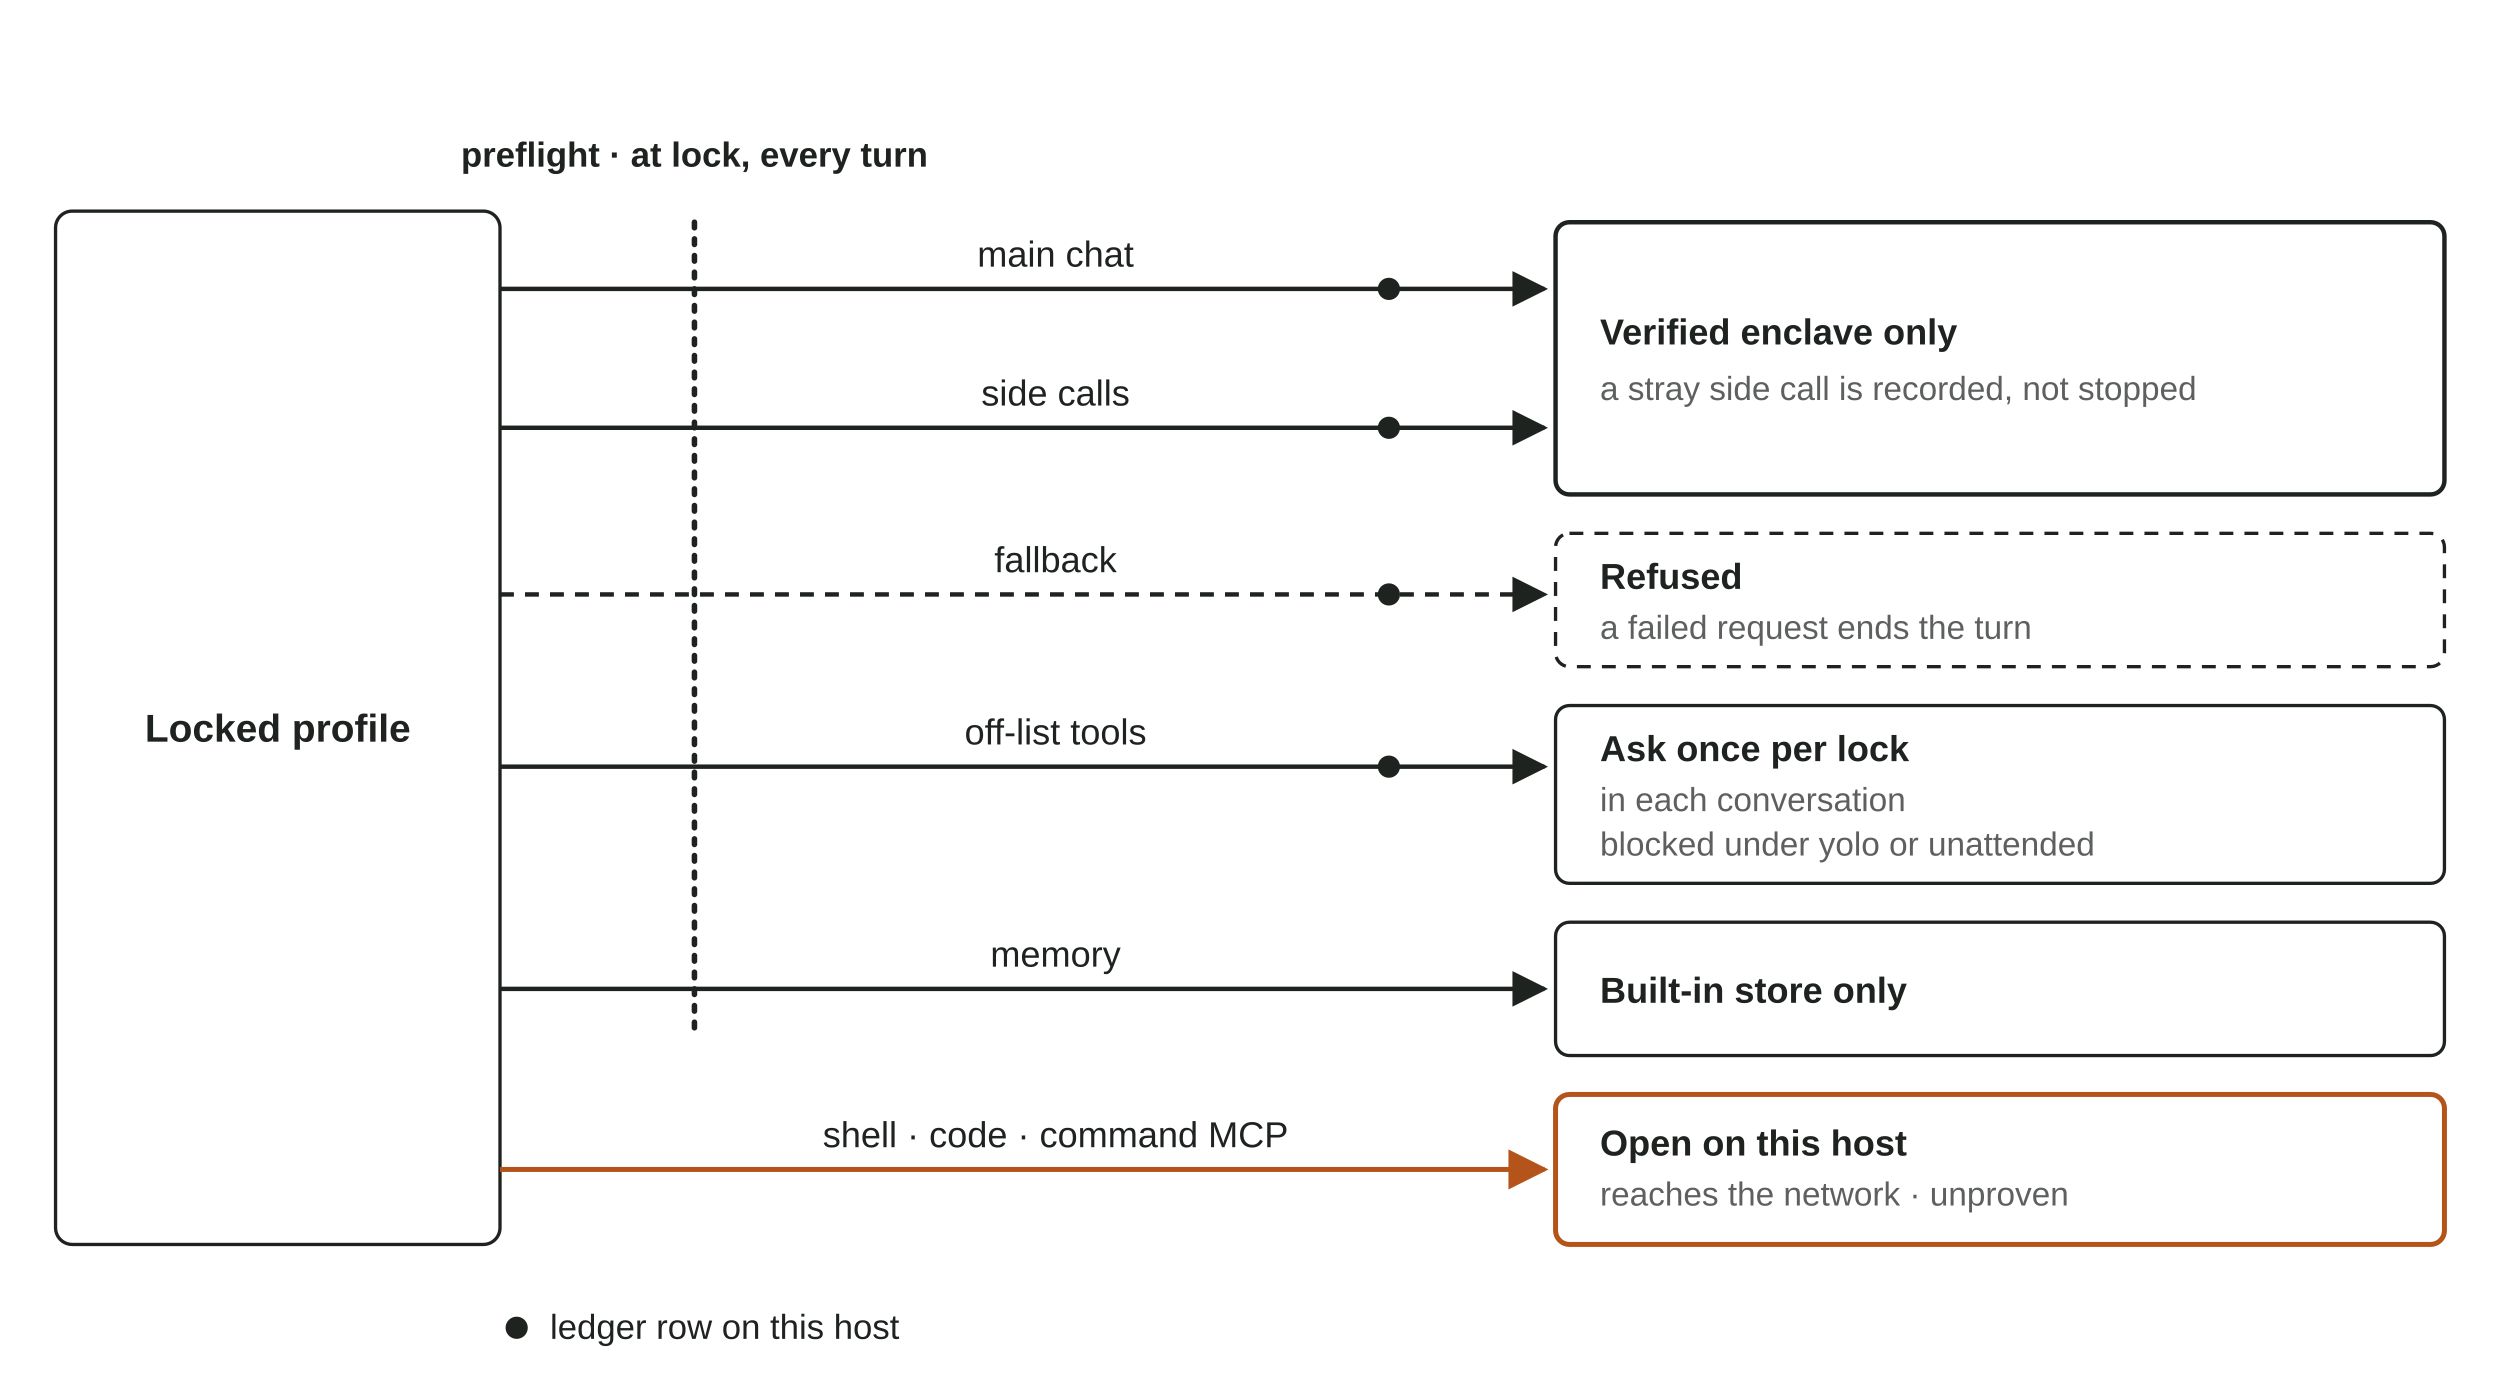
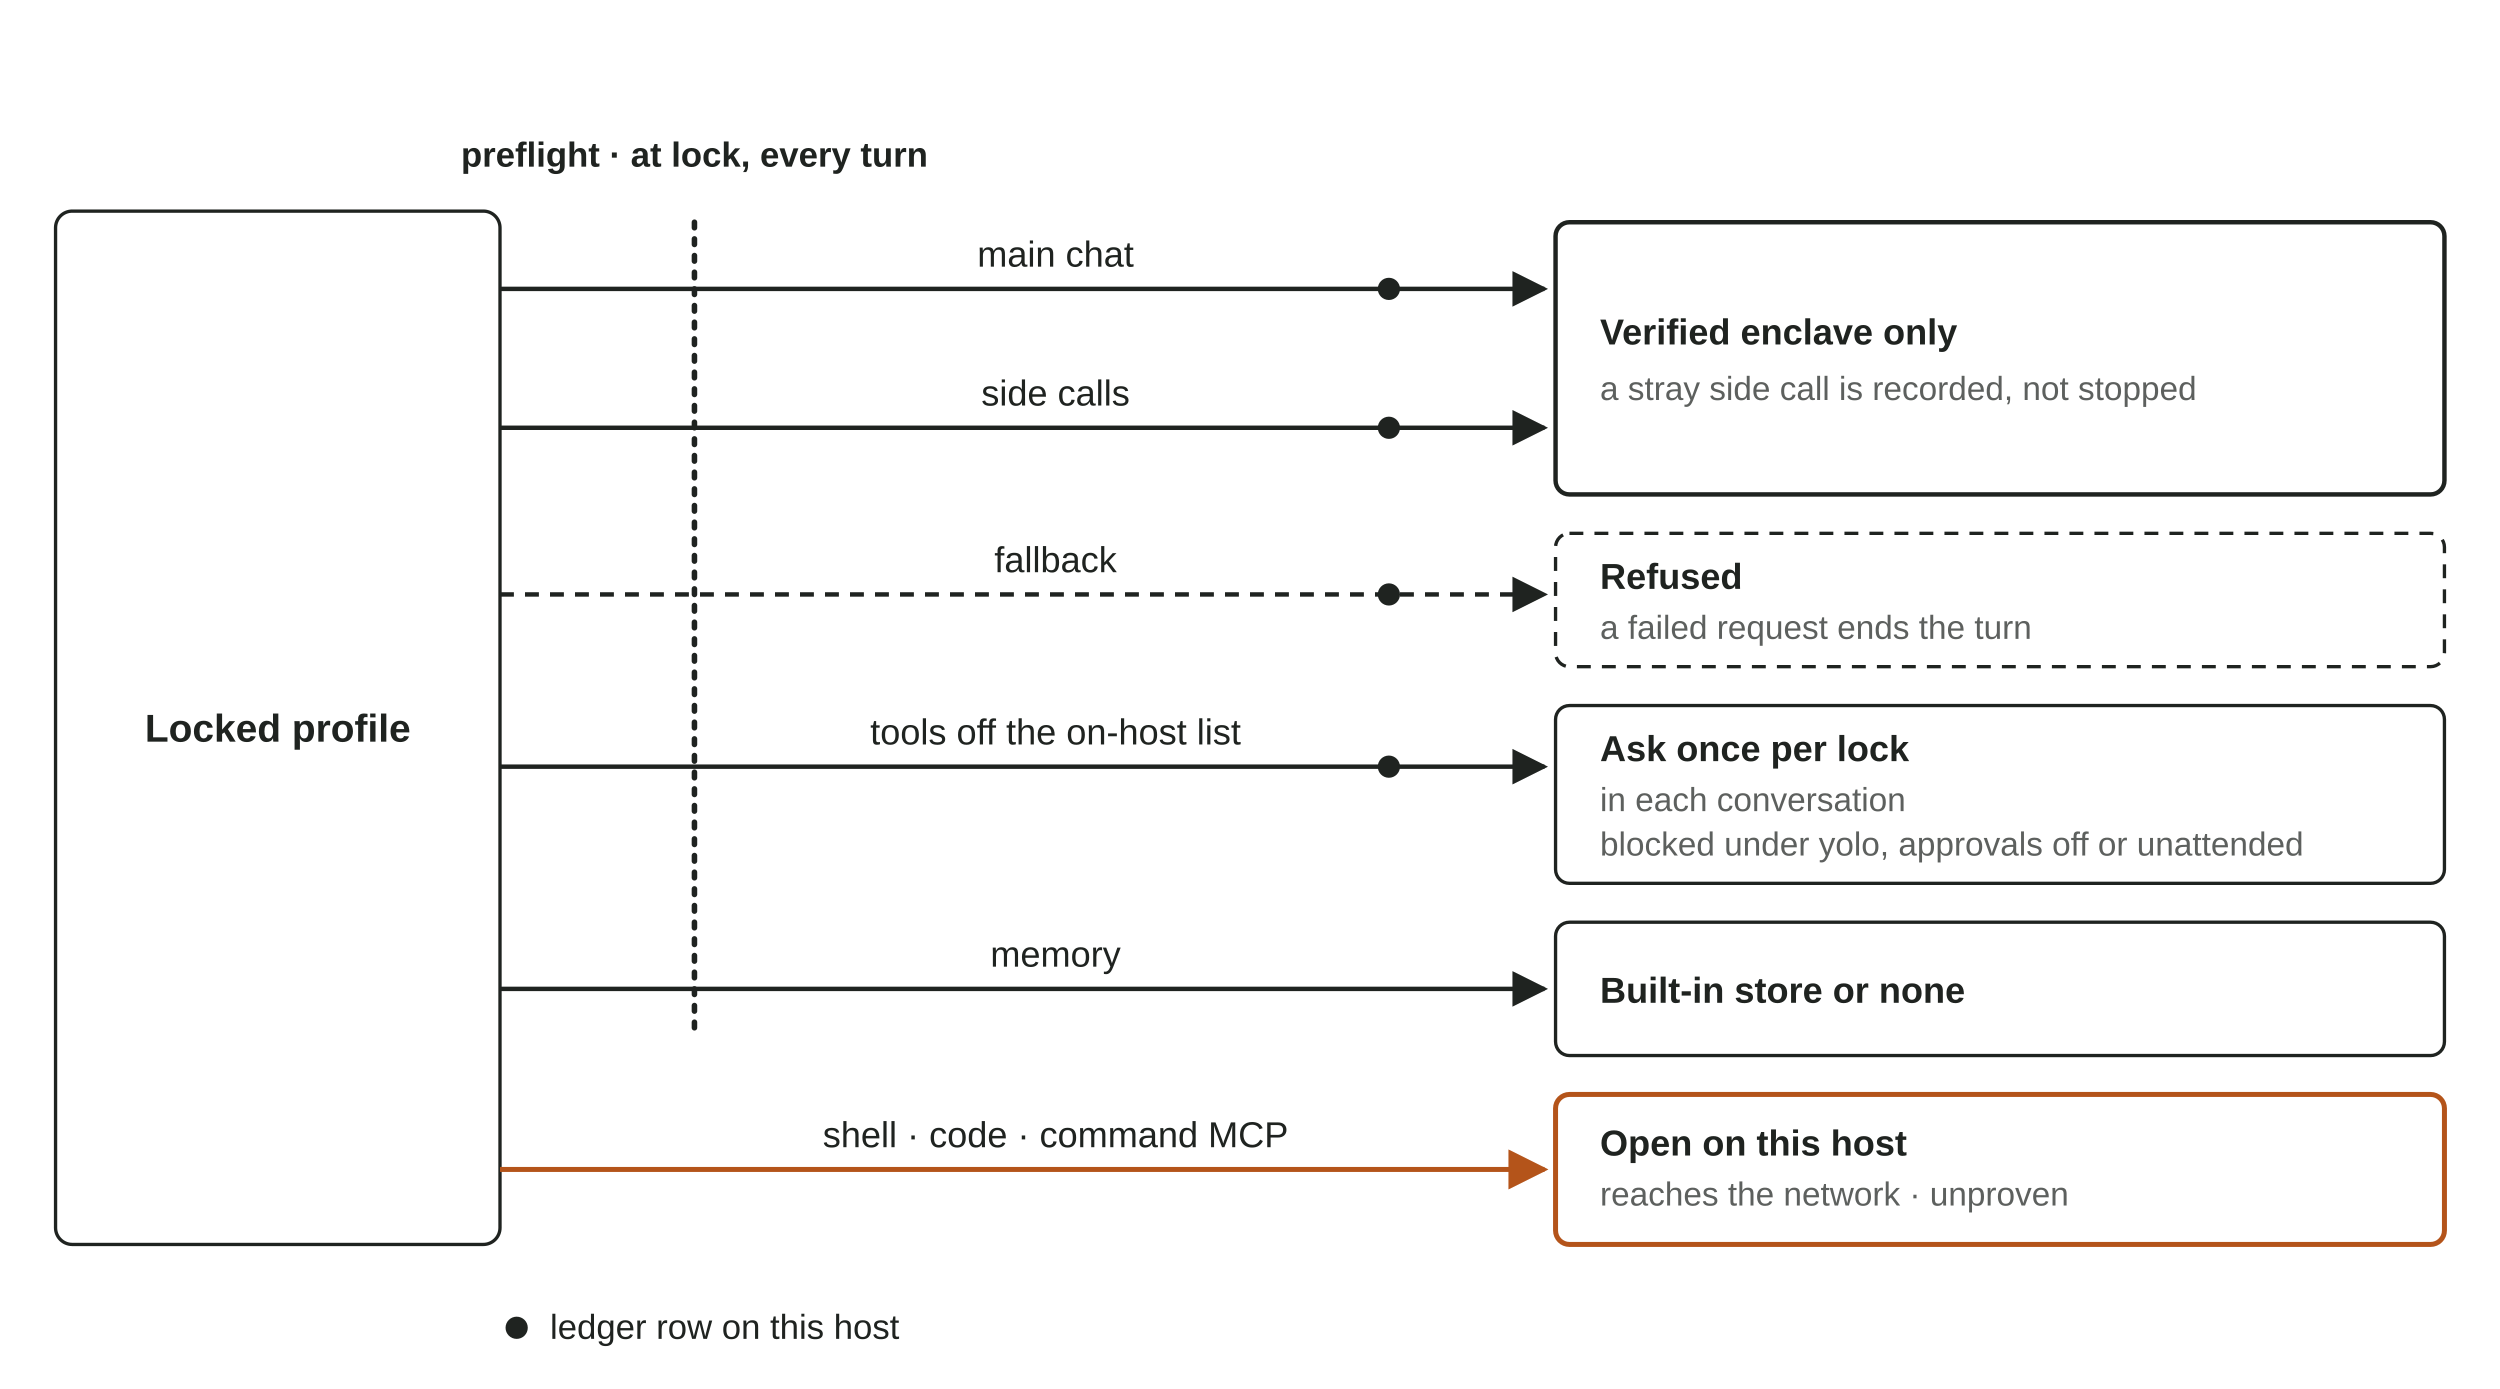
- <svg xmlns="http://www.w3.org/2000/svg" font-family="IBM Plex Sans, Helvetica Neue, Arial, sans-serif" viewBox="0 0 900 500" role="img" aria-label="Six routes leave a locked Hermes profile. A preflight, run at lock and before every turn, crosses five of them. Main chat and side calls go only to the verified enclave; a side call that strays mid-turn is recorded, not stopped. Fallback is refused and a failed request ends the turn. Tools outside the on-host list ask once per lock in each conversation and are blocked under yolo and unattended runs. Memory must be the built-in store. Shell, code and command MCP servers stay open on this host and are listed as unproven in the receipt. Dots mark where ledger rows are written on this host.">
+ <svg xmlns="http://www.w3.org/2000/svg" font-family="IBM Plex Sans, Helvetica Neue, Arial, sans-serif" viewBox="0 0 900 500" role="img" aria-label="Six routes leave a locked Hermes profile. A preflight, run at lock and before every turn, crosses five of them. Main chat and side calls go only to the verified enclave; a side call that strays mid-turn is recorded, not stopped. Fallback is refused and a failed request ends the turn. Tools outside the on-host list ask once per lock in each conversation and are blocked under yolo, approvals off and unattended runs. Memory must be the built-in store or none. Shell, code and command MCP servers stay open on this host and are listed as unproven in the receipt. Dots mark where ledger rows are written on this host.">
  <style>
    svg { color: #1f2320; }
    .muted { opacity: 0.72; }
    .open-s { stroke: #b4541a; }
    .open-f { fill: #b4541a; }
    @media (prefers-color-scheme: dark) {
      svg { color: #e6edf3; }
      .open-s { stroke: #f0883e; }
      .open-f { fill: #f0883e; }
    }
  </style>
  <defs>
    <marker id="b-head" viewBox="0 0 10 10" refX="9" refY="5" markerWidth="8" markerHeight="8" orient="auto">
      <path d="M0,0 L10,5 L0,10 z" fill="currentColor" />
    </marker>
    <marker id="b-open" viewBox="0 0 10 10" refX="9" refY="5" markerWidth="8" markerHeight="8" orient="auto">
      <path d="M0,0 L10,5 L0,10 z" class="open-f" />
    </marker>
  </defs>
  <rect x="20" y="76" width="160" height="372" rx="6" fill="none" stroke="currentColor" stroke-width="1.2" />
  <text x="100" y="267" text-anchor="middle" font-size="14" font-weight="600" fill="currentColor">Locked profile</text>
  <line x1="250" y1="80" x2="250" y2="372" stroke="currentColor" stroke-width="2" stroke-dasharray="2 4" stroke-linecap="round" />
  <text x="250" y="60" text-anchor="middle" font-size="12.5" font-weight="600" fill="currentColor">preflight · at lock, every turn</text>
  <line x1="180" y1="104" x2="556" y2="104" stroke="currentColor" stroke-width="1.6" marker-end="url(#b-head)" />
  <text x="380" y="96" text-anchor="middle" font-size="13" fill="currentColor">main chat</text>
  <line x1="180" y1="154" x2="556" y2="154" stroke="currentColor" stroke-width="1.6" marker-end="url(#b-head)" />
  <text x="380" y="146" text-anchor="middle" font-size="13" fill="currentColor">side calls</text>
  <rect x="560" y="80" width="320" height="98" rx="5" fill="none" stroke="currentColor" stroke-width="1.6" />
  <text x="576" y="124" font-size="13" font-weight="600" fill="currentColor">Verified enclave only</text>
  <text x="576" y="144" font-size="12" fill="currentColor" class="muted">a stray side call is recorded, not stopped</text>
  <line x1="180" y1="214" x2="556" y2="214" stroke="currentColor" stroke-width="1.6" stroke-dasharray="5 4" marker-end="url(#b-head)" />
  <text x="380" y="206" text-anchor="middle" font-size="13" fill="currentColor">fallback</text>
  <rect x="560" y="192" width="320" height="48" rx="5" fill="none" stroke="currentColor" stroke-width="1.2" stroke-dasharray="5 4" />
  <text x="576" y="212" font-size="13" font-weight="600" fill="currentColor">Refused</text>
  <text x="576" y="230" font-size="12" fill="currentColor" class="muted">a failed request ends the turn</text>
  <line x1="180" y1="276" x2="556" y2="276" stroke="currentColor" stroke-width="1.6" marker-end="url(#b-head)" />
-   <text x="380" y="268" text-anchor="middle" font-size="13" fill="currentColor">off-list tools</text>
+   <text x="380" y="268" text-anchor="middle" font-size="13" fill="currentColor">tools off the on-host list</text>
  <rect x="560" y="254" width="320" height="64" rx="5" fill="none" stroke="currentColor" stroke-width="1.2" />
  <text x="576" y="274" font-size="13" font-weight="600" fill="currentColor">Ask once per lock</text>
  <text x="576" y="292" font-size="12" fill="currentColor" class="muted">in each conversation</text>
-   <text x="576" y="308" font-size="12" fill="currentColor" class="muted">blocked under yolo or unattended</text>
+   <text x="576" y="308" font-size="12" fill="currentColor" class="muted">blocked under yolo, approvals off or unattended</text>
  <line x1="180" y1="356" x2="556" y2="356" stroke="currentColor" stroke-width="1.6" marker-end="url(#b-head)" />
  <text x="380" y="348" text-anchor="middle" font-size="13" fill="currentColor">memory</text>
  <rect x="560" y="332" width="320" height="48" rx="5" fill="none" stroke="currentColor" stroke-width="1.2" />
-   <text x="576" y="361" font-size="13" font-weight="600" fill="currentColor">Built-in store only</text>
+   <text x="576" y="361" font-size="13" font-weight="600" fill="currentColor">Built-in store or none</text>
  <line x1="180" y1="421" x2="556" y2="421" class="open-s" stroke-width="1.8" marker-end="url(#b-open)" />
  <text x="380" y="413" text-anchor="middle" font-size="13" fill="currentColor">shell · code · command MCP</text>
  <rect x="560" y="394" width="320" height="54" rx="5" fill="none" class="open-s" stroke-width="1.8" />
  <text x="576" y="416" font-size="13" font-weight="600" fill="currentColor">Open on this host</text>
  <text x="576" y="434" font-size="12" fill="currentColor" class="muted">reaches the network · unproven</text>
  <circle cx="500" cy="104" r="4" fill="currentColor" />
  <circle cx="500" cy="154" r="4" fill="currentColor" />
  <circle cx="500" cy="214" r="4" fill="currentColor" />
  <circle cx="500" cy="276" r="4" fill="currentColor" />
  <circle cx="186" cy="478" r="4" fill="currentColor" />
  <text x="198" y="482" font-size="12.5" fill="currentColor">ledger row on this host</text>
</svg>
